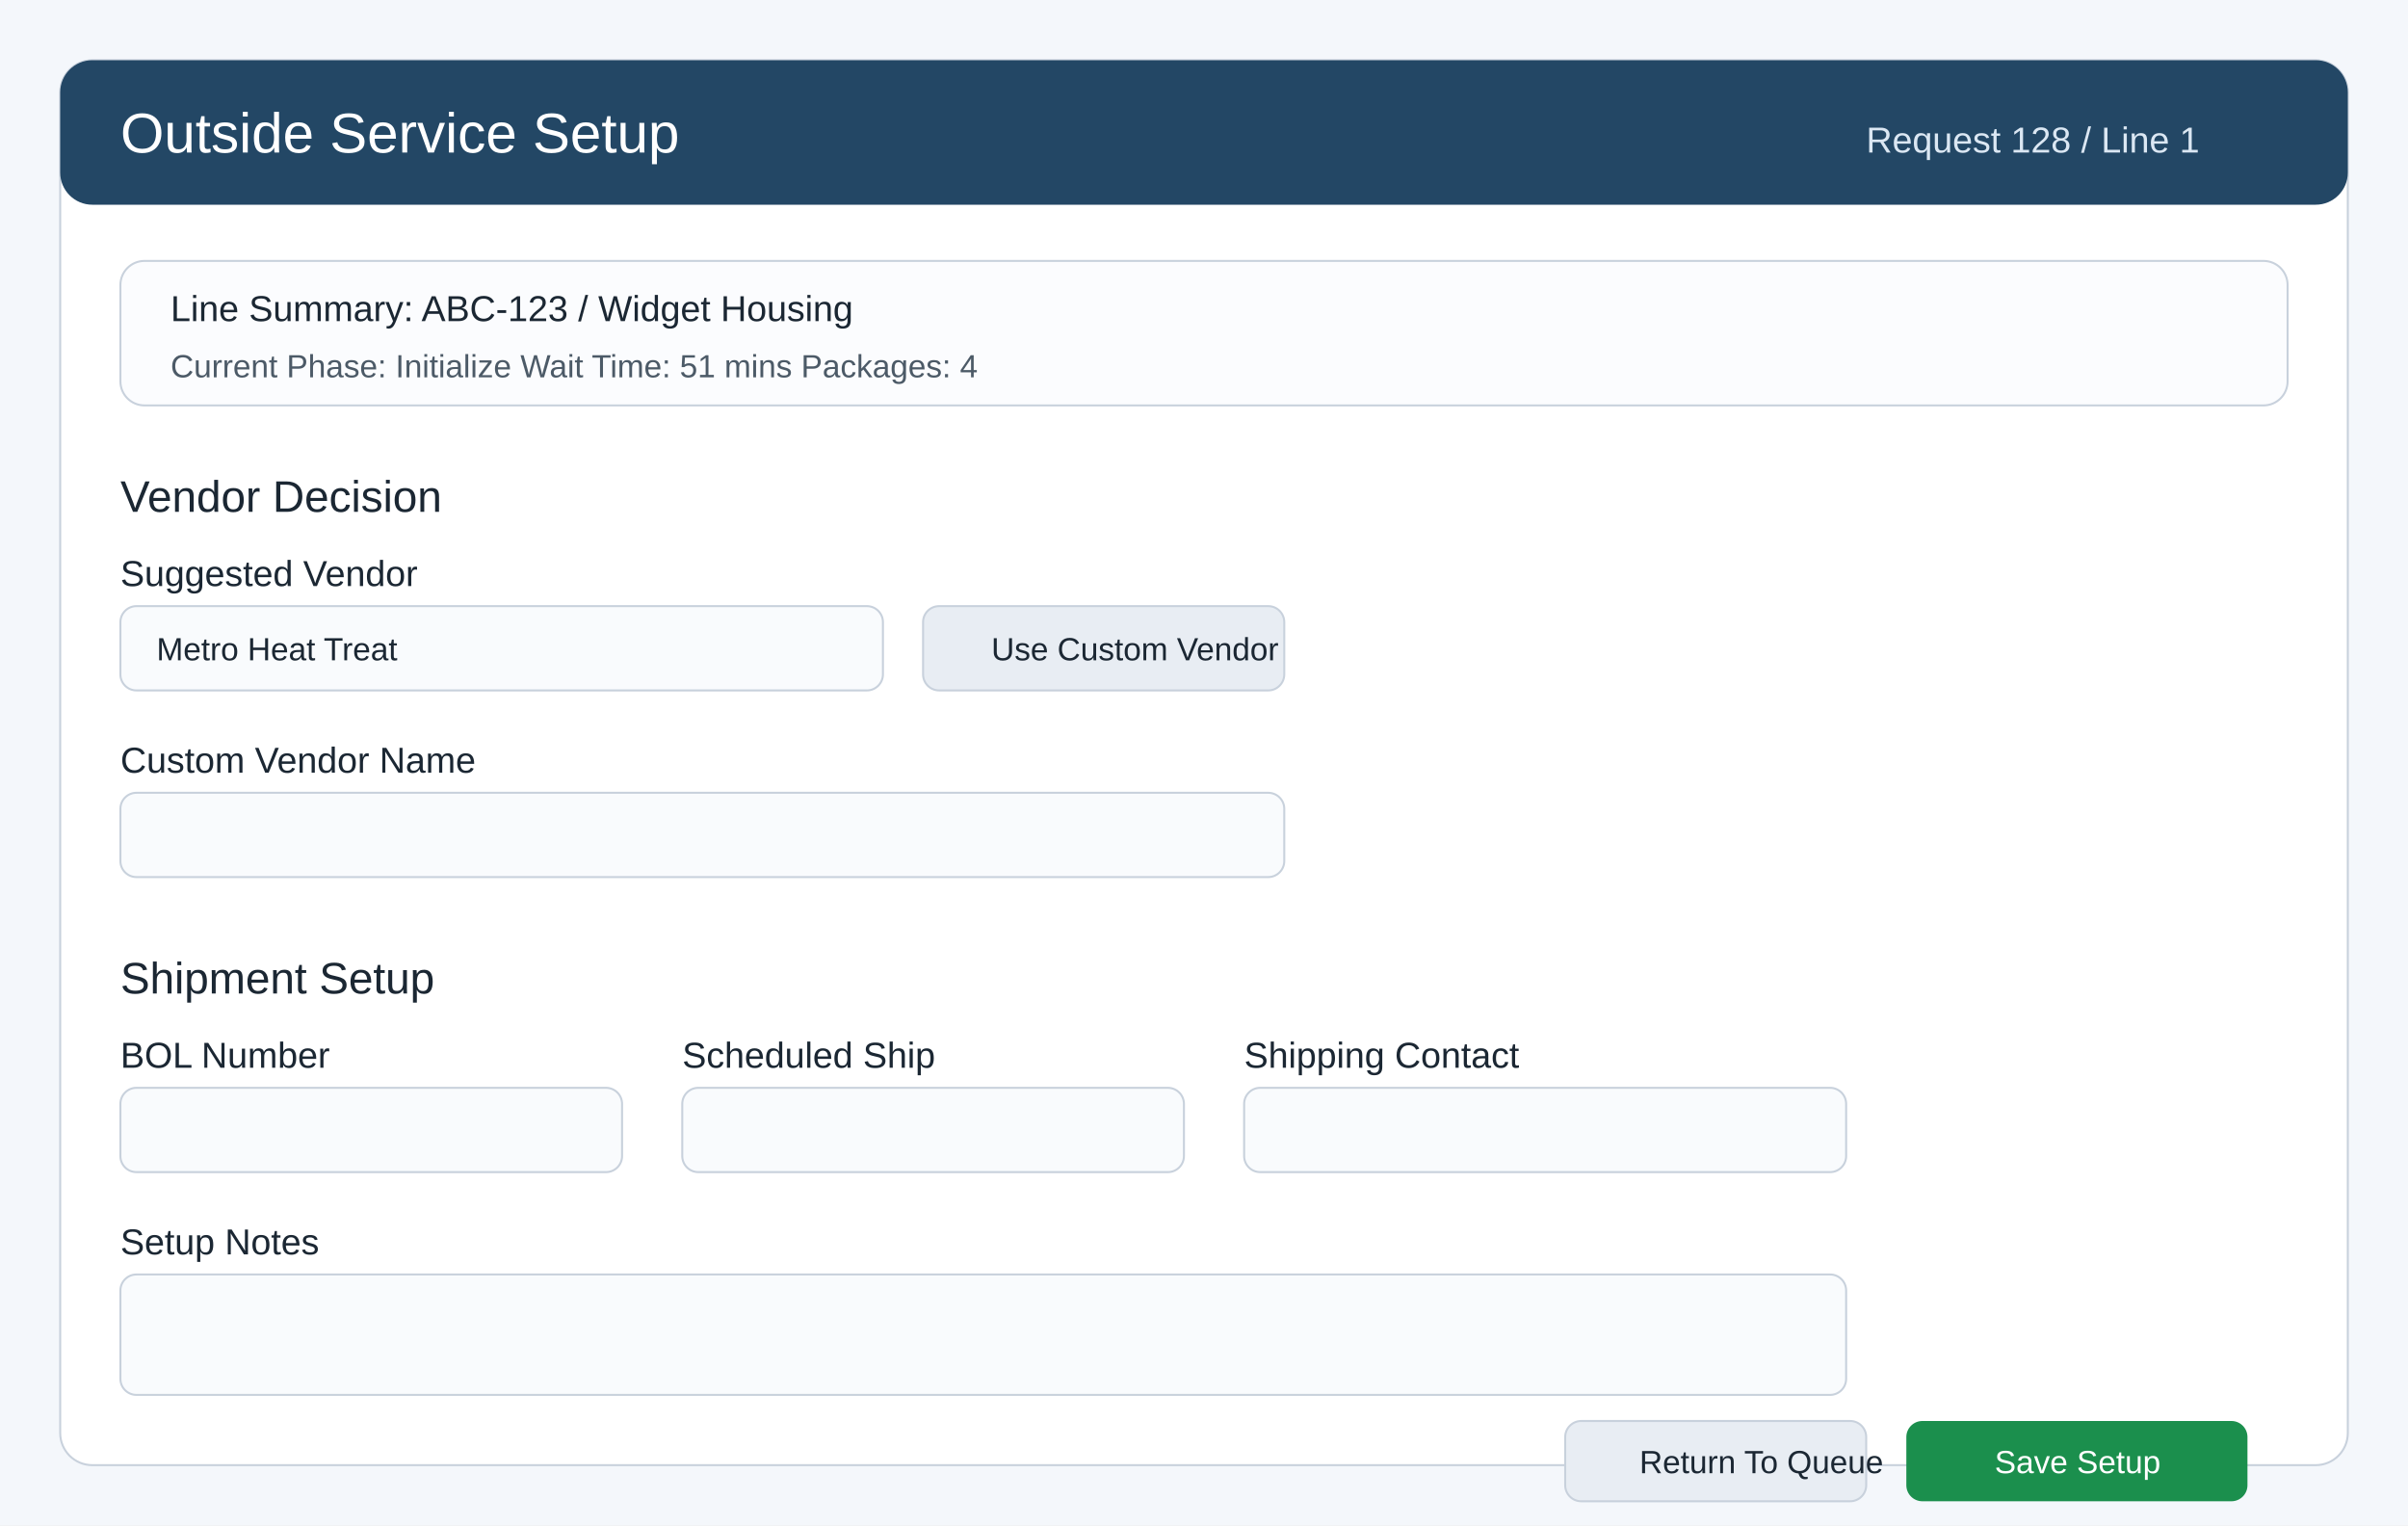
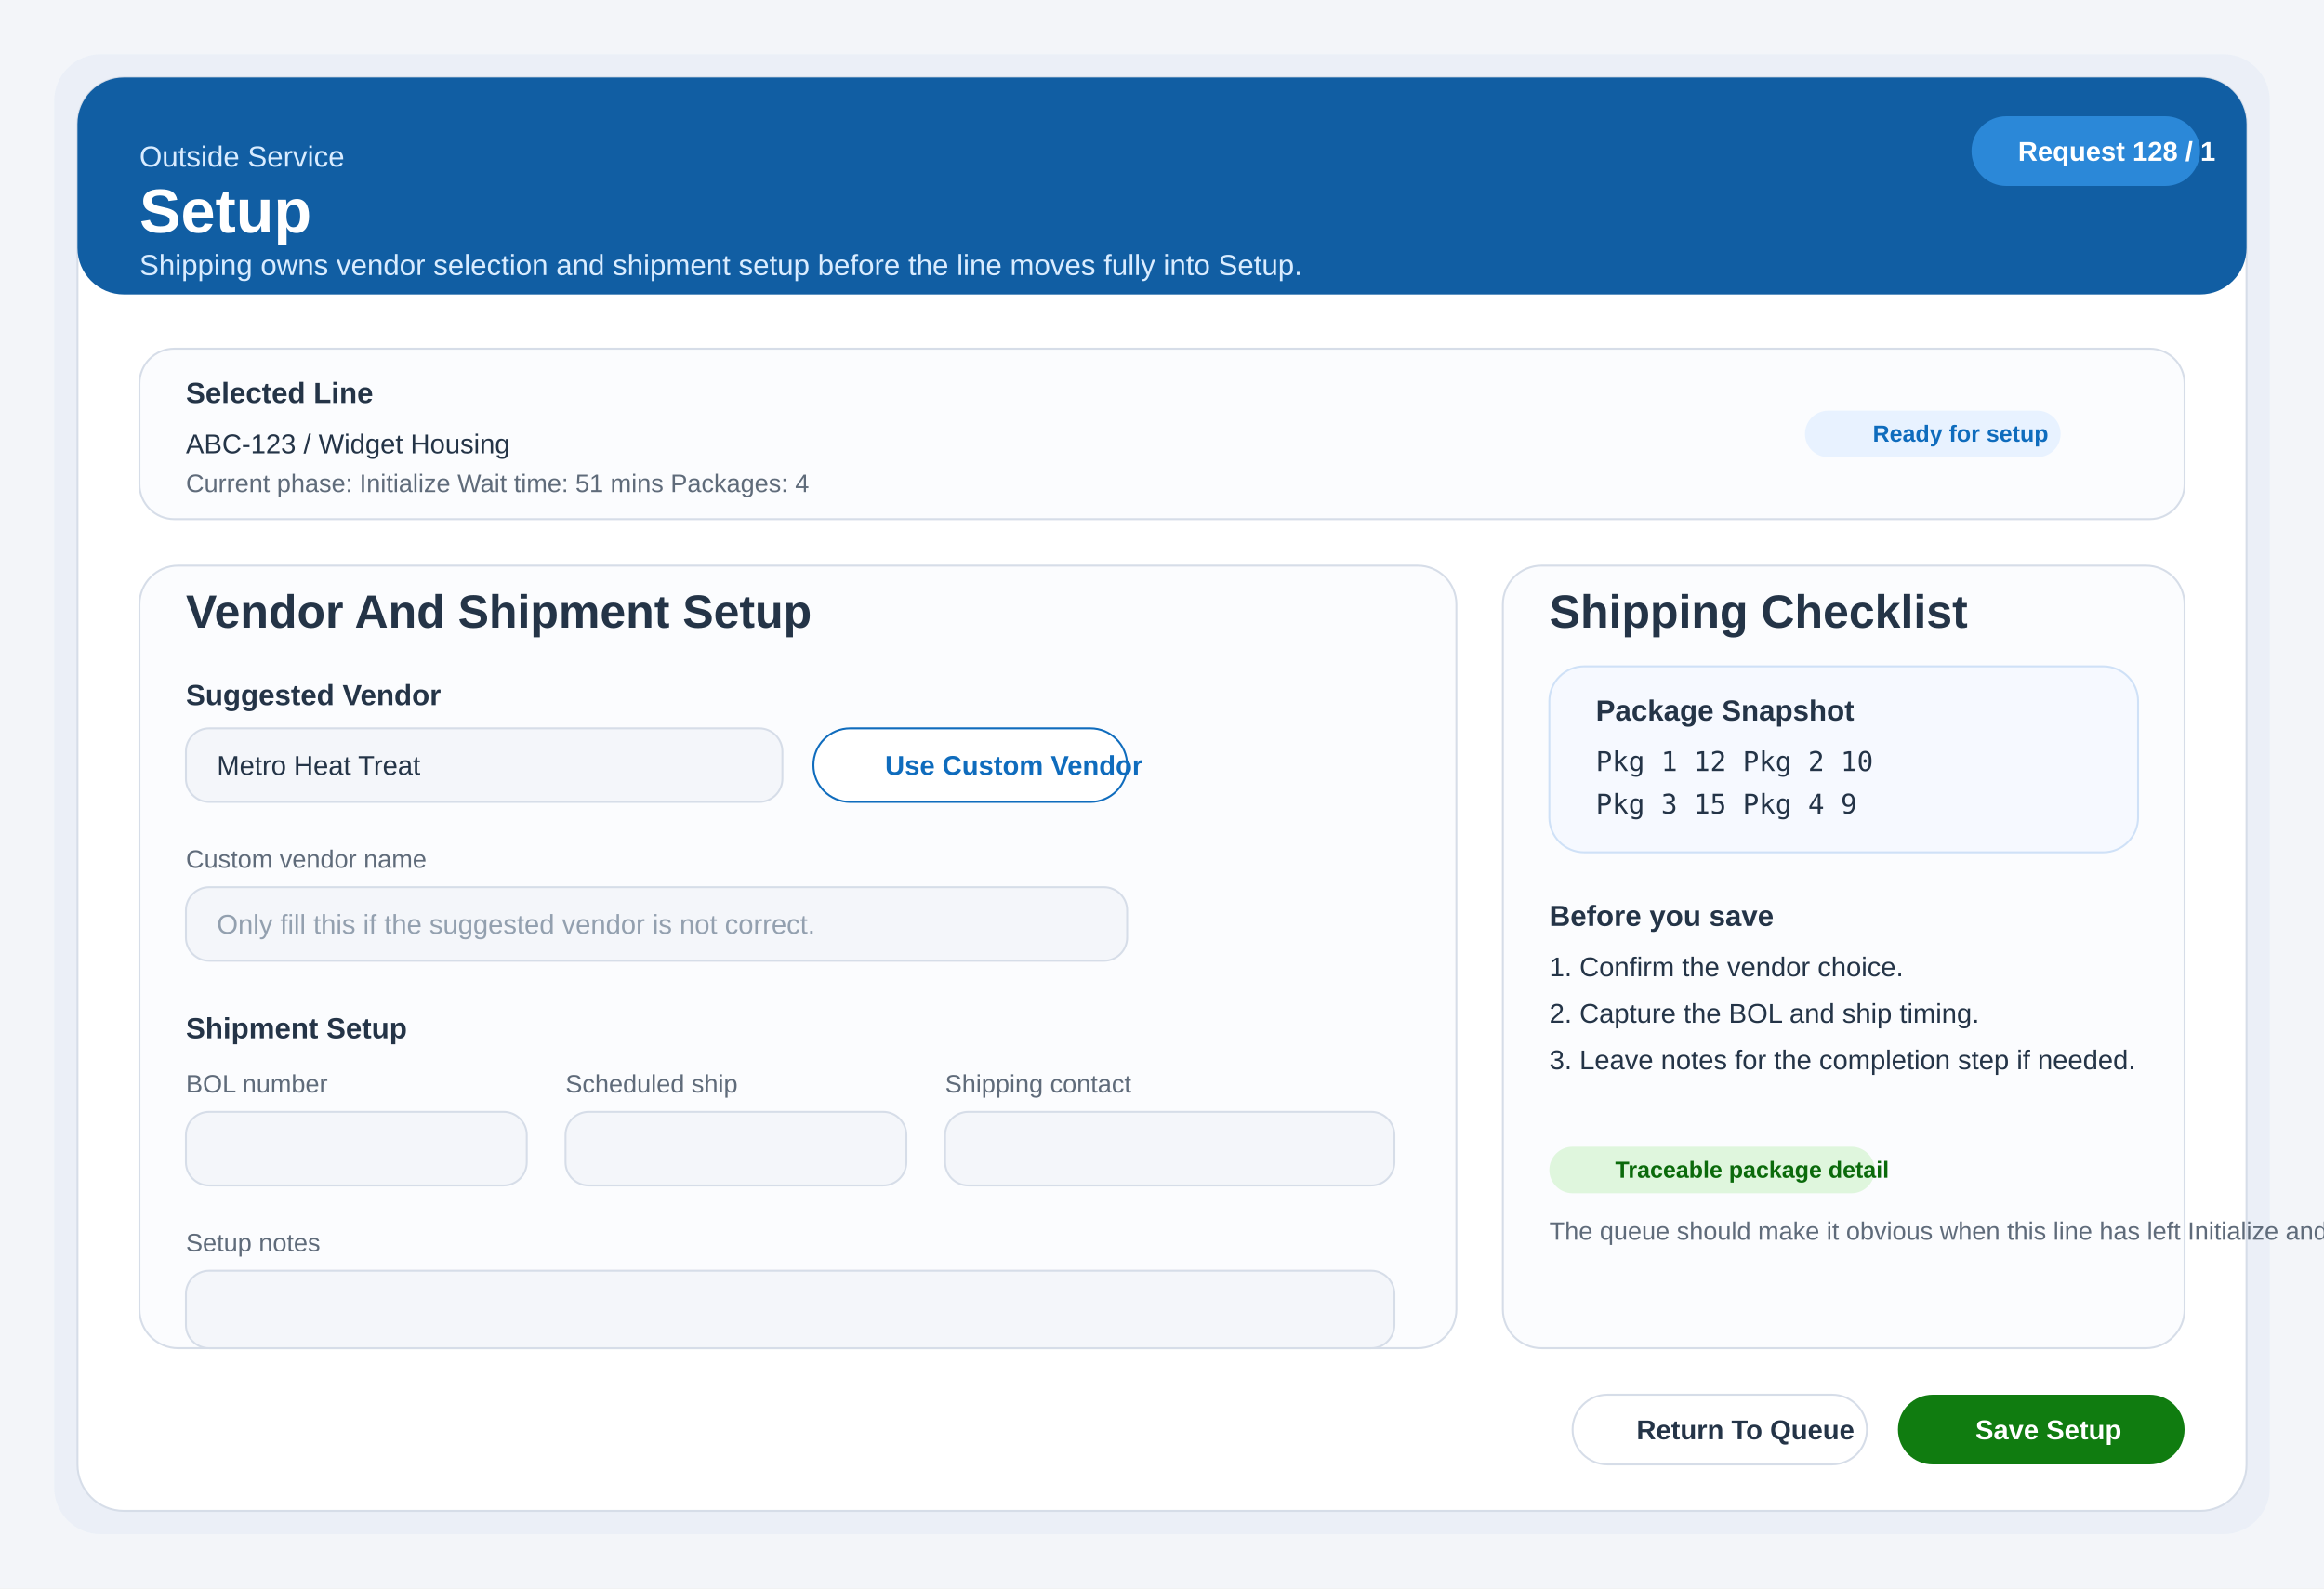
- <svg xmlns="http://www.w3.org/2000/svg" width="1200" height="760" viewBox="0 0 1200 760">
-   <rect width="1200" height="760" fill="#f4f7fb" />
-   <rect x="30" y="30" width="1140" height="700" rx="16" fill="#ffffff" stroke="#c8d1dc" />
-   <rect x="30" y="30" width="1140" height="72" rx="16" fill="#234765" />
-   <text x="60" y="76" font-family="Segoe UI, Arial, sans-serif" font-size="28" fill="#ffffff">Outside Service Setup</text>
-   <text x="930" y="76" font-family="Segoe UI, Arial, sans-serif" font-size="18" fill="#dbe7f3">Request 128 / Line 1</text>
-   <rect x="60" y="130" width="1080" height="72" rx="12" fill="#fbfcfe" stroke="#c8d1dc" />
-   <text x="85" y="160" font-family="Segoe UI, Arial, sans-serif" font-size="18" fill="#1b2733">Line Summary: ABC-123 / Widget Housing</text>
-   <text x="85" y="188" font-family="Segoe UI, Arial, sans-serif" font-size="16" fill="#4c5a67">Current Phase: Initialize   Wait Time: 51 mins   Packages: 4</text>
-   <text x="60" y="255" font-family="Segoe UI, Arial, sans-serif" font-size="22" fill="#1b2733">Vendor Decision</text>
-   <text x="60" y="292" font-family="Segoe UI, Arial, sans-serif" font-size="18" fill="#1b2733">Suggested Vendor</text>
-   <rect x="60" y="302" width="380" height="42" rx="8" fill="#f9fbfd" stroke="#c8d1dc" />
-   <text x="78" y="329" font-family="Segoe UI, Arial, sans-serif" font-size="16" fill="#1b2733">Metro Heat Treat</text>
-   <rect x="460" y="302" width="180" height="42" rx="8" fill="#e8edf3" stroke="#c8d1dc" />
-   <text x="494" y="329" font-family="Segoe UI, Arial, sans-serif" font-size="16" fill="#1b2733">Use Custom Vendor</text>
-   <text x="60" y="385" font-family="Segoe UI, Arial, sans-serif" font-size="18" fill="#1b2733">Custom Vendor Name</text>
-   <rect x="60" y="395" width="580" height="42" rx="8" fill="#f9fbfd" stroke="#c8d1dc" />
-   <text x="60" y="495" font-family="Segoe UI, Arial, sans-serif" font-size="22" fill="#1b2733">Shipment Setup</text>
-   <text x="60" y="532" font-family="Segoe UI, Arial, sans-serif" font-size="18" fill="#1b2733">BOL Number</text>
-   <rect x="60" y="542" width="250" height="42" rx="8" fill="#f9fbfd" stroke="#c8d1dc" />
-   <text x="340" y="532" font-family="Segoe UI, Arial, sans-serif" font-size="18" fill="#1b2733">Scheduled Ship</text>
-   <rect x="340" y="542" width="250" height="42" rx="8" fill="#f9fbfd" stroke="#c8d1dc" />
-   <text x="620" y="532" font-family="Segoe UI, Arial, sans-serif" font-size="18" fill="#1b2733">Shipping Contact</text>
-   <rect x="620" y="542" width="300" height="42" rx="8" fill="#f9fbfd" stroke="#c8d1dc" />
-   <text x="60" y="625" font-family="Segoe UI, Arial, sans-serif" font-size="18" fill="#1b2733">Setup Notes</text>
-   <rect x="60" y="635" width="860" height="60" rx="8" fill="#f9fbfd" stroke="#c8d1dc" />
-   <rect x="780" y="708" width="150" height="40" rx="8" fill="#e8edf3" stroke="#c8d1dc" />
-   <text x="817" y="734" font-family="Segoe UI, Arial, sans-serif" font-size="16" fill="#1b2733">Return To Queue</text>
-   <rect x="950" y="708" width="170" height="40" rx="8" fill="#1b8f4d" />
-   <text x="994" y="734" font-family="Segoe UI, Arial, sans-serif" font-size="16" fill="#ffffff">Save Setup</text>
+ <svg xmlns="http://www.w3.org/2000/svg" width="1200" height="820" viewBox="0 0 1200 820">
+   <rect width="1200" height="820" fill="#f3f5f9" />
+   <rect x="28" y="28" width="1144" height="764" rx="24" fill="#e3ebf6" opacity="0.55" />
+   <rect x="40" y="40" width="1120" height="740" rx="24" fill="#ffffff" stroke="#d6dde8" />
+   <rect x="40" y="40" width="1120" height="112" rx="24" fill="#115ea3" />
+   <text x="72" y="86" font-family="Segoe UI Variable, Segoe UI, Arial, sans-serif" font-size="15" fill="#d9ecff">Outside Service</text>
+   <text x="72" y="120" font-family="Segoe UI Variable, Segoe UI, Arial, sans-serif" font-size="32" font-weight="600" fill="#ffffff">Setup</text>
+   <text x="72" y="142" font-family="Segoe UI Variable, Segoe UI, Arial, sans-serif" font-size="15" fill="#d9ecff">Shipping owns vendor selection and shipment setup before the line moves fully into Setup.</text>
+   <rect x="1018" y="60" width="118" height="36" rx="18" fill="#2b88d8" />
+   <text x="1042" y="83" font-family="Segoe UI Variable, Segoe UI, Arial, sans-serif" font-size="14" font-weight="600" fill="#ffffff">Request 128 / 1</text>
+   <rect x="72" y="180" width="1056" height="88" rx="18" fill="#fbfcfe" stroke="#d6dde8" />
+   <text x="96" y="208" font-family="Segoe UI Variable, Segoe UI, Arial, sans-serif" font-size="15" font-weight="600" fill="#243447">Selected Line</text>
+   <text x="96" y="234" font-family="Segoe UI Variable, Segoe UI, Arial, sans-serif" font-size="14" fill="#243447">ABC-123 / Widget Housing</text>
+   <text x="96" y="254" font-family="Segoe UI Variable, Segoe UI, Arial, sans-serif" font-size="13" fill="#5f6b7a">Current phase: Initialize   Wait time: 51 mins   Packages: 4</text>
+   <rect x="932" y="212" width="132" height="24" rx="12" fill="#e8f2ff" />
+   <text x="967" y="228" font-family="Segoe UI Variable, Segoe UI, Arial, sans-serif" font-size="12" font-weight="600" fill="#0f6cbd">Ready for setup</text>
+   <rect x="72" y="292" width="680" height="404" rx="20" fill="#fbfcfe" stroke="#d6dde8" />
+   <text x="96" y="324" font-family="Segoe UI Variable, Segoe UI, Arial, sans-serif" font-size="24" font-weight="600" fill="#243447">Vendor And Shipment Setup</text>
+   <text x="96" y="364" font-family="Segoe UI Variable, Segoe UI, Arial, sans-serif" font-size="15" font-weight="600" fill="#243447">Suggested Vendor</text>
+   <rect x="96" y="376" width="308" height="38" rx="12" fill="#f4f6fa" stroke="#d6dde8" />
+   <text x="112" y="400" font-family="Segoe UI Variable, Segoe UI, Arial, sans-serif" font-size="14" fill="#243447">Metro Heat Treat</text>
+   <rect x="420" y="376" width="162" height="38" rx="19" fill="#ffffff" stroke="#0f6cbd" />
+   <text x="457" y="400" font-family="Segoe UI Variable, Segoe UI, Arial, sans-serif" font-size="14" font-weight="600" fill="#0f6cbd">Use Custom Vendor</text>
+   <text x="96" y="448" font-family="Segoe UI Variable, Segoe UI, Arial, sans-serif" font-size="13" fill="#5f6b7a">Custom vendor name</text>
+   <rect x="96" y="458" width="486" height="38" rx="12" fill="#f4f6fa" stroke="#d6dde8" />
+   <text x="112" y="482" font-family="Segoe UI Variable, Segoe UI, Arial, sans-serif" font-size="14" fill="#93a0af">Only fill this if the suggested vendor is not correct.</text>
+   <text x="96" y="536" font-family="Segoe UI Variable, Segoe UI, Arial, sans-serif" font-size="15" font-weight="600" fill="#243447">Shipment Setup</text>
+   <text x="96" y="564" font-family="Segoe UI Variable, Segoe UI, Arial, sans-serif" font-size="13" fill="#5f6b7a">BOL number</text>
+   <rect x="96" y="574" width="176" height="38" rx="12" fill="#f4f6fa" stroke="#d6dde8" />
+   <text x="292" y="564" font-family="Segoe UI Variable, Segoe UI, Arial, sans-serif" font-size="13" fill="#5f6b7a">Scheduled ship</text>
+   <rect x="292" y="574" width="176" height="38" rx="12" fill="#f4f6fa" stroke="#d6dde8" />
+   <text x="488" y="564" font-family="Segoe UI Variable, Segoe UI, Arial, sans-serif" font-size="13" fill="#5f6b7a">Shipping contact</text>
+   <rect x="488" y="574" width="232" height="38" rx="12" fill="#f4f6fa" stroke="#d6dde8" />
+   <text x="96" y="646" font-family="Segoe UI Variable, Segoe UI, Arial, sans-serif" font-size="13" fill="#5f6b7a">Setup notes</text>
+   <rect x="96" y="656" width="624" height="40" rx="12" fill="#f4f6fa" stroke="#d6dde8" />
+   <rect x="776" y="292" width="352" height="404" rx="20" fill="#fbfcfe" stroke="#d6dde8" />
+   <text x="800" y="324" font-family="Segoe UI Variable, Segoe UI, Arial, sans-serif" font-size="24" font-weight="600" fill="#243447">Shipping Checklist</text>
+   <rect x="800" y="344" width="304" height="96" rx="18" fill="#f6f9ff" stroke="#cfe1f7" />
+   <text x="824" y="372" font-family="Segoe UI Variable, Segoe UI, Arial, sans-serif" font-size="15" font-weight="600" fill="#243447">Package Snapshot</text>
+   <text x="824" y="398" font-family="Consolas, monospace" font-size="14" fill="#243447">Pkg 1 12   Pkg 2 10</text>
+   <text x="824" y="420" font-family="Consolas, monospace" font-size="14" fill="#243447">Pkg 3 15   Pkg 4 9</text>
+   <text x="800" y="478" font-family="Segoe UI Variable, Segoe UI, Arial, sans-serif" font-size="15" font-weight="600" fill="#243447">Before you save</text>
+   <text x="800" y="504" font-family="Segoe UI Variable, Segoe UI, Arial, sans-serif" font-size="14" fill="#243447">1. Confirm the vendor choice.</text>
+   <text x="800" y="528" font-family="Segoe UI Variable, Segoe UI, Arial, sans-serif" font-size="14" fill="#243447">2. Capture the BOL and ship timing.</text>
+   <text x="800" y="552" font-family="Segoe UI Variable, Segoe UI, Arial, sans-serif" font-size="14" fill="#243447">3. Leave notes for the completion step if needed.</text>
+   <rect x="800" y="592" width="168" height="24" rx="12" fill="#dff6dd" />
+   <text x="834" y="608" font-family="Segoe UI Variable, Segoe UI, Arial, sans-serif" font-size="12" font-weight="600" fill="#0b6a0b">Traceable package detail</text>
+   <text x="800" y="640" font-family="Segoe UI Variable, Segoe UI, Arial, sans-serif" font-size="13" fill="#5f6b7a">The queue should make it obvious when this line has left Initialize and entered Setup.</text>
+   <rect x="812" y="720" width="152" height="36" rx="18" fill="#ffffff" stroke="#d6dde8" />
+   <text x="845" y="743" font-family="Segoe UI Variable, Segoe UI, Arial, sans-serif" font-size="14" font-weight="600" fill="#243447">Return To Queue</text>
+   <rect x="980" y="720" width="148" height="36" rx="18" fill="#107c10" />
+   <text x="1020" y="743" font-family="Segoe UI Variable, Segoe UI, Arial, sans-serif" font-size="14" font-weight="600" fill="#ffffff">Save Setup</text>
</svg>
